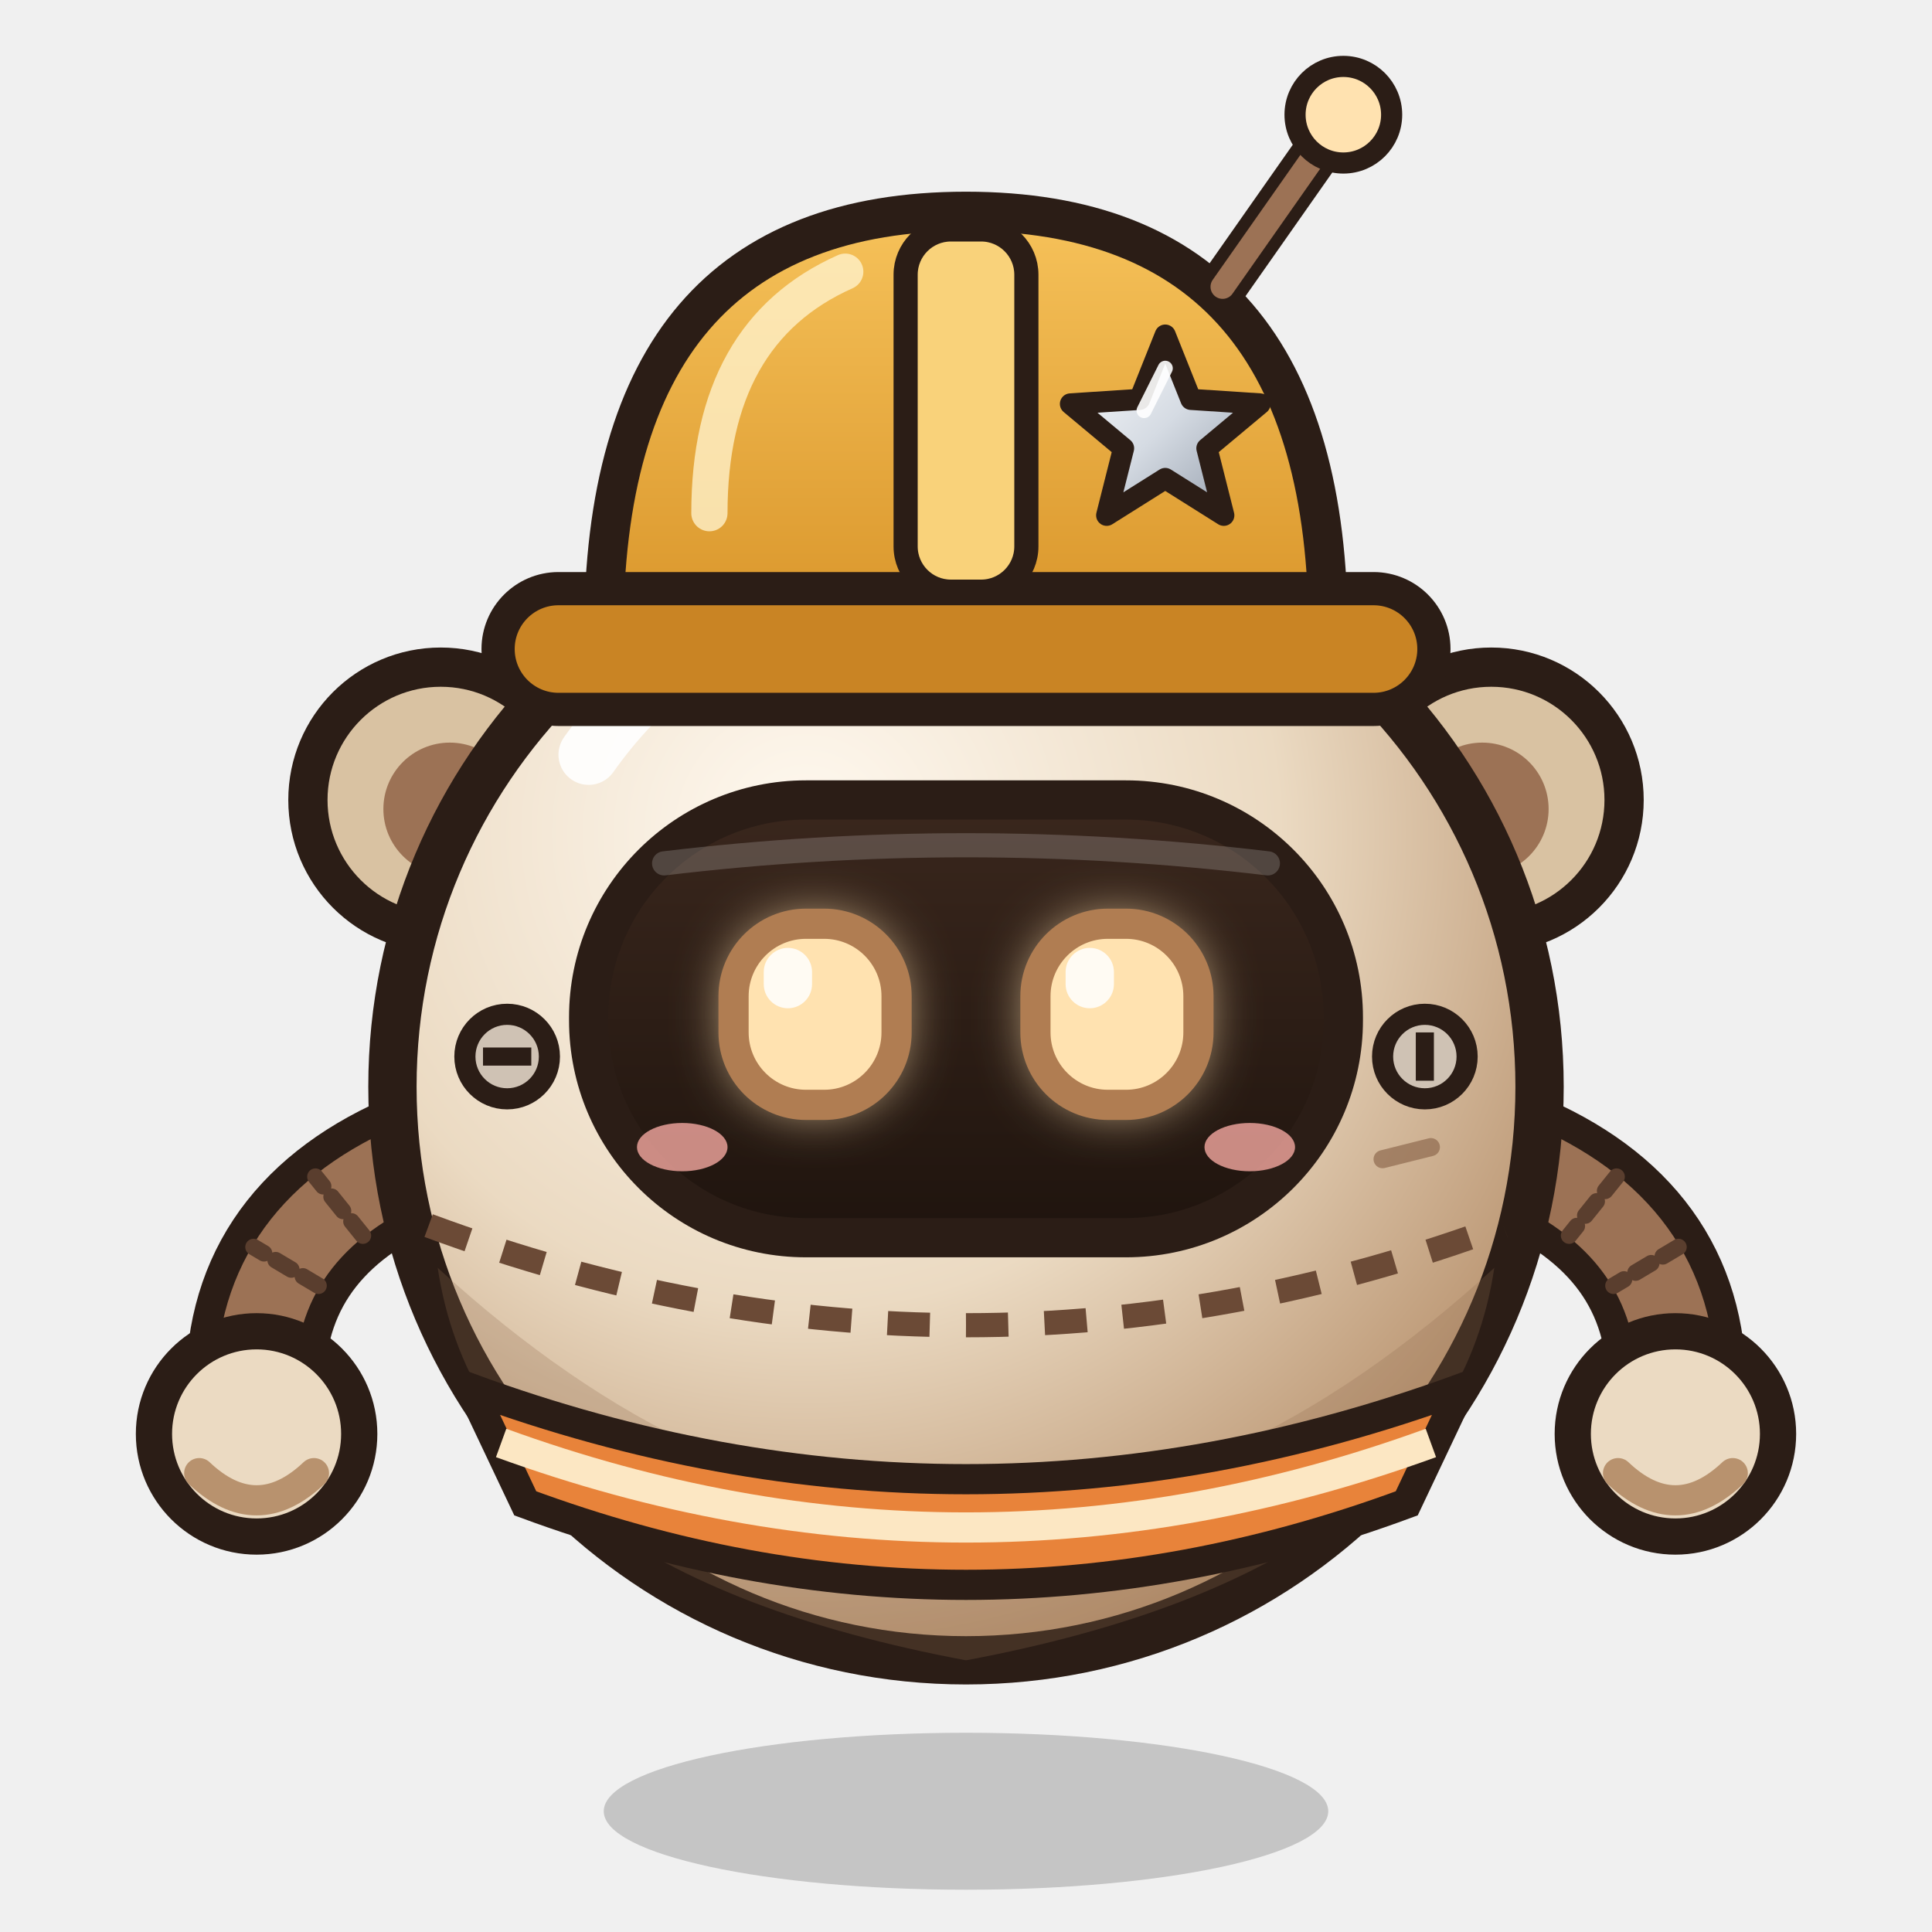
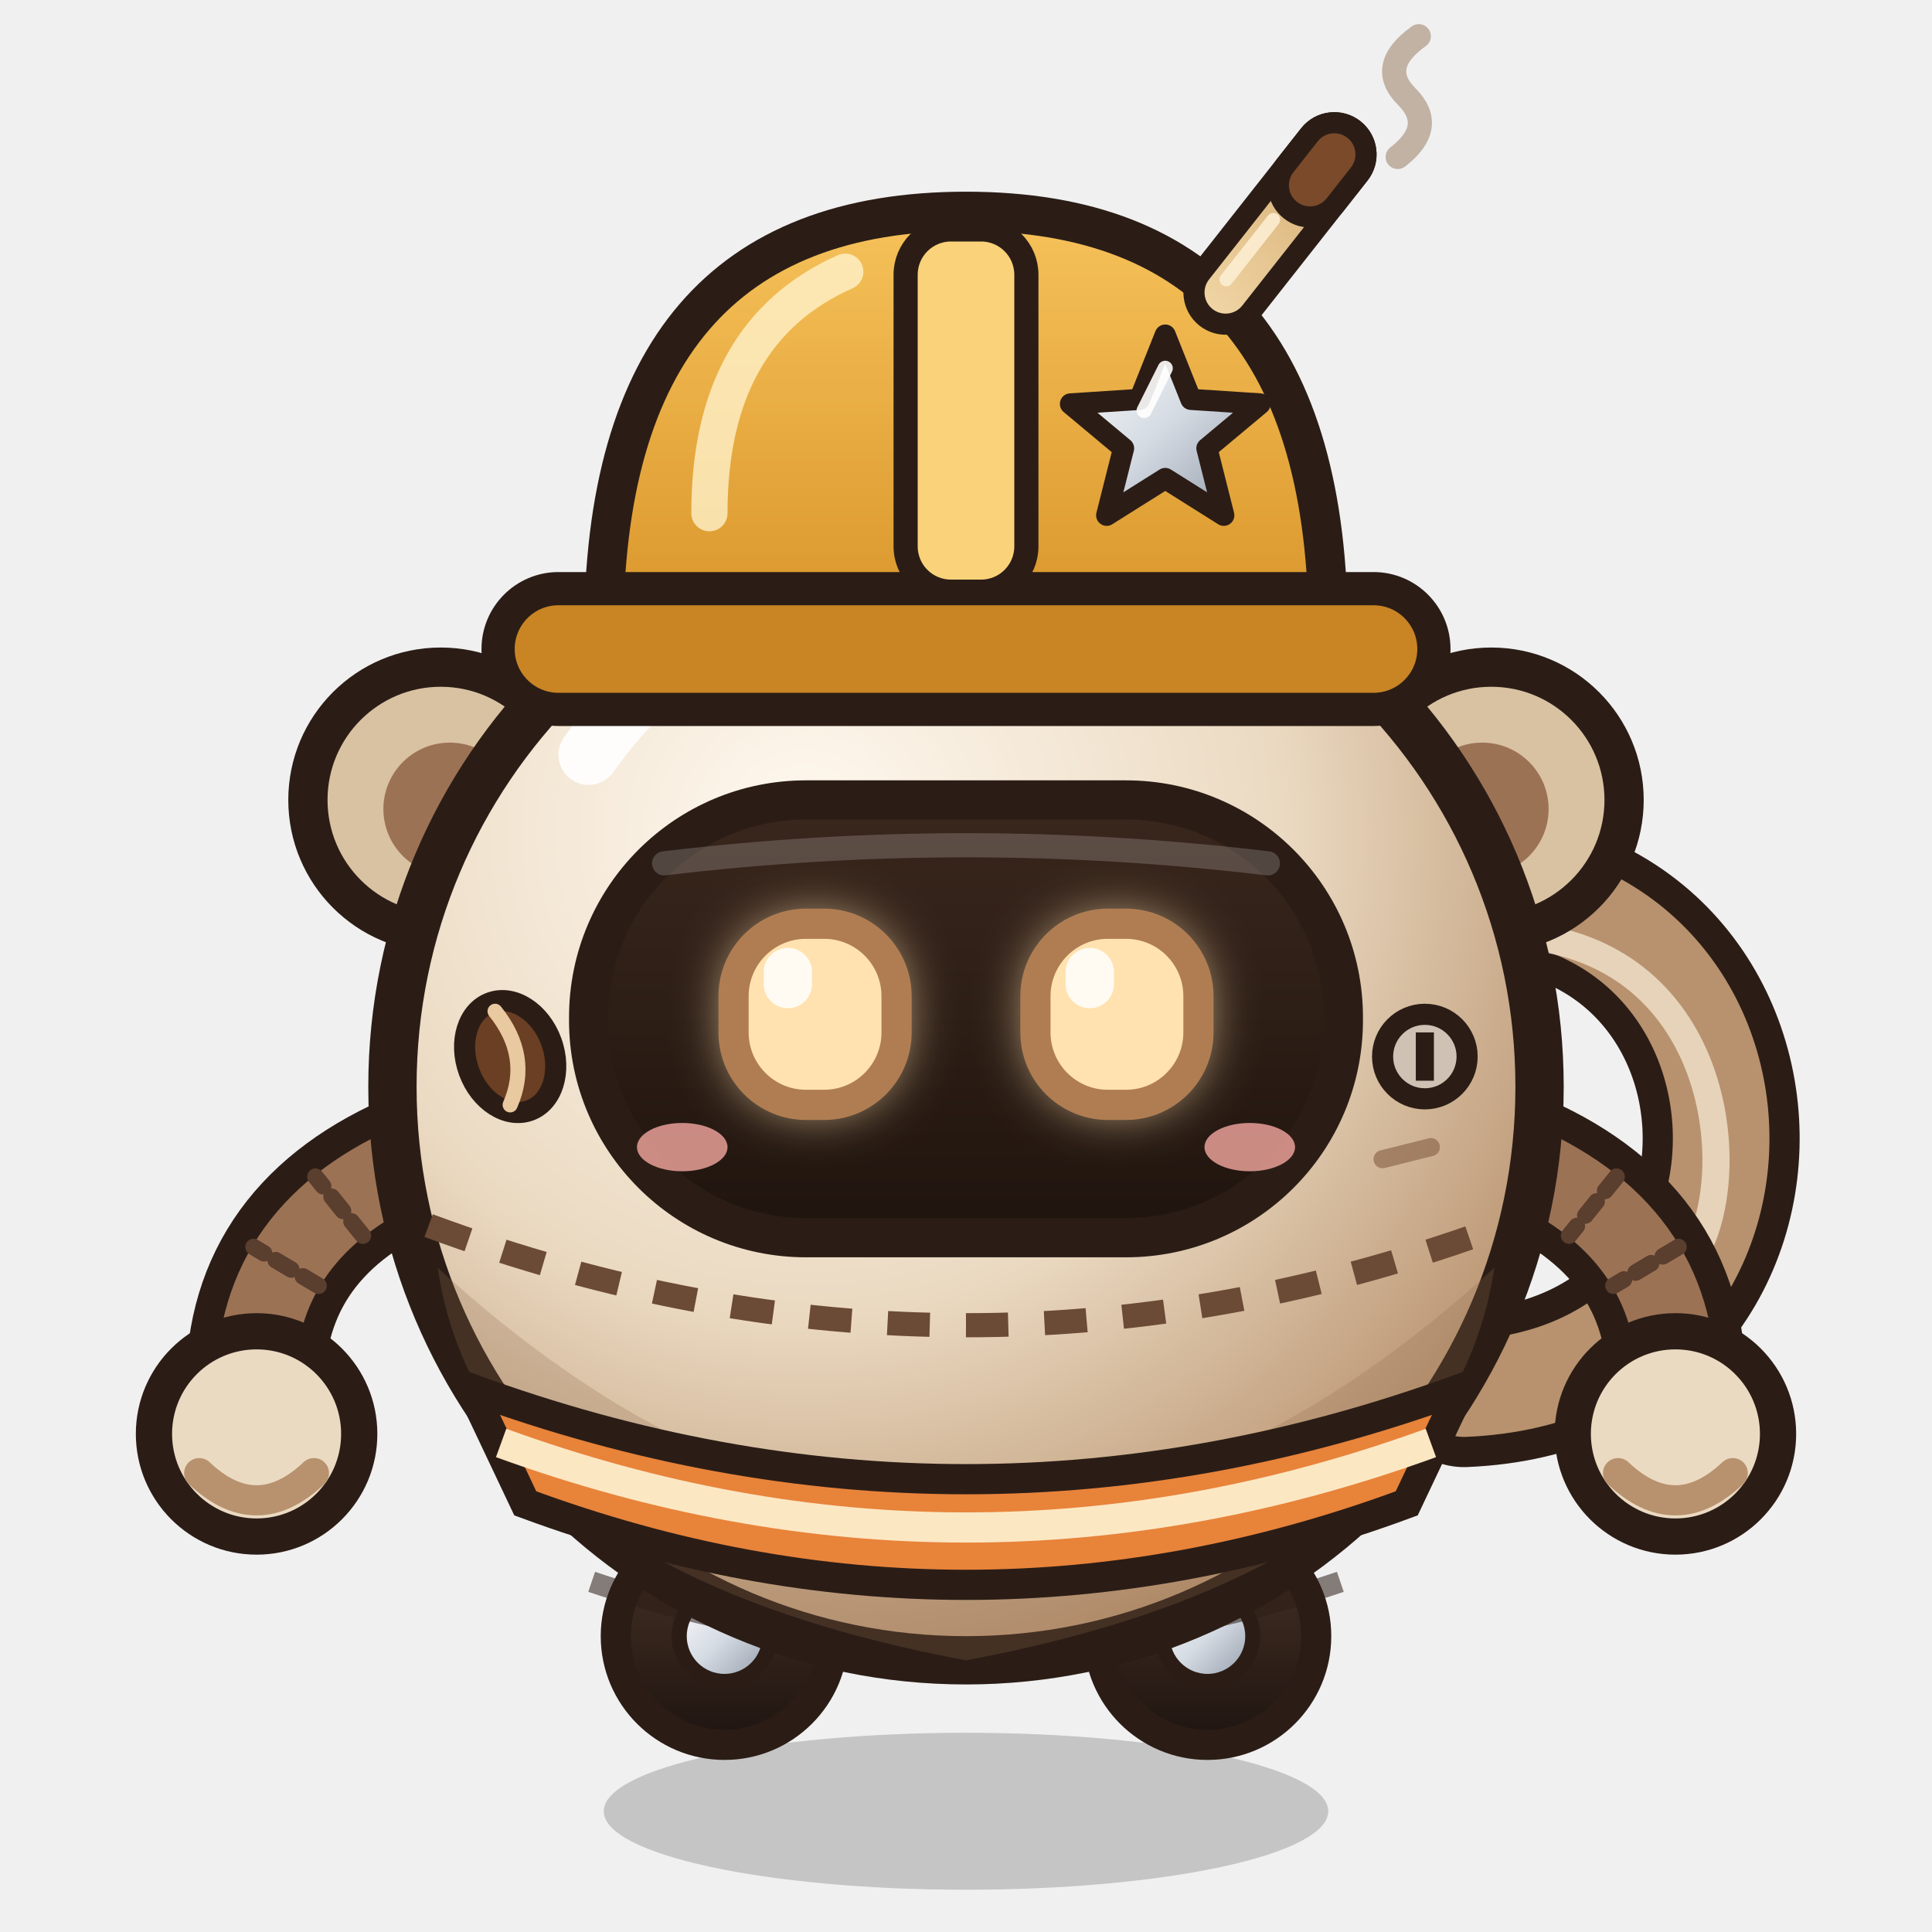
<svg xmlns="http://www.w3.org/2000/svg" viewBox="0 0 64 64" width="256" height="256">
  <defs>
    <radialGradient id="shell" cx="36%" cy="28%" r="75%">
      <stop offset="0%" stop-color="#FFF9F0" />
      <stop offset="55%" stop-color="#EBDAC2" />
      <stop offset="100%" stop-color="#B8926E" />
    </radialGradient>
    <linearGradient id="screen" x1="0" y1="0" x2="0" y2="1">
      <stop offset="0%" stop-color="#3A271D" />
      <stop offset="100%" stop-color="#1F140E" />
    </linearGradient>
    <linearGradient id="hat" x1="0" y1="0" x2="0" y2="1">
      <stop offset="0%" stop-color="#F6C25A" />
      <stop offset="100%" stop-color="#D9952A" />
    </linearGradient>
    <linearGradient id="silver" x1="0" y1="0" x2="1" y2="1">
      <stop offset="0%" stop-color="#FFFFFF" />
      <stop offset="50%" stop-color="#D5DBE3" />
      <stop offset="100%" stop-color="#8E98A6" />
    </linearGradient>
    <filter id="eyeGlow" x="-50%" y="-50%" width="200%" height="200%">
      <feGaussianBlur stdDeviation="0.9" result="b" />
      <feMerge>
        <feMergeNode in="b" />
        <feMergeNode in="SourceGraphic" />
      </feMerge>
    </filter>
+     <linearGradient id="wood" x1="0" y1="0" x2="1" y2="0">
+       <stop offset="0%" stop-color="#F1D6A6" />
+       <stop offset="100%" stop-color="#D2A86C" />
+     </linearGradient>
+     <linearGradient id="tire" x1="0" y1="0" x2="0" y2="1">
+       <stop offset="0%" stop-color="#4A3428" />
+       <stop offset="100%" stop-color="#1E1410" />
+     </linearGradient>
  </defs>
  <ellipse cx="32" cy="60" rx="12" ry="2.6" fill="#000" opacity="0.18" />
+   <circle cx="24" cy="54.2" r="3.6" fill="url(#tire)" stroke="#2B1D16" stroke-width="1" />
+   <circle cx="24" cy="54.2" r="1.5" fill="url(#silver)" stroke="#2B1D16" stroke-width="0.5" />
+   <circle cx="40" cy="54.2" r="3.6" fill="url(#tire)" stroke="#2B1D16" stroke-width="1" />
+   <circle cx="40" cy="54.2" r="1.5" fill="url(#silver)" stroke="#2B1D16" stroke-width="0.5" />
+   <path d="M19.6 52.4 Q32 56.6 44.4 52.4" stroke="#2B1D16" stroke-width="0.7" fill="none" opacity="0.55" />
+   <path d="M47.5 29.5 C59.5 28.5 60.5 45.5 48.5 46" stroke="#2B1D16" stroke-width="5.2" fill="none" stroke-linecap="round" />
+   <path d="M47.5 29.5 C59.5 28.5 60.5 45.5 48.5 46" stroke="#B8926E" stroke-width="3.2" fill="none" stroke-linecap="round" />
+   <path d="M50.5 31 C56.6 31.6 57.6 38 56.4 41" stroke="#EBDAC2" stroke-width="0.9" fill="none" stroke-linecap="round" opacity="0.9" />
  <path d="M15 38 Q9 40 8.5 45" stroke="#2B1D16" stroke-width="4.6" fill="none" stroke-linecap="round" />
  <path d="M15 38 Q9 40 8.5 45" stroke="#9C7255" stroke-width="2.6" fill="none" stroke-linecap="round" />
  <path d="M49 38 Q55 40 55.5 45" stroke="#2B1D16" stroke-width="4.6" fill="none" stroke-linecap="round" />
  <path d="M49 38 Q55 40 55.5 45" stroke="#9C7255" stroke-width="2.6" fill="none" stroke-linecap="round" />
  <path d="M12.02 40.93 L10.45 38.98" stroke="#5A3E2E" stroke-width="0.55" stroke-dasharray="0.6 0.45" stroke-linecap="round" />
  <path d="M10.55 42.59 L8.40 41.31" stroke="#5A3E2E" stroke-width="0.55" stroke-dasharray="0.6 0.45" stroke-linecap="round" />
  <path d="M53.55 38.98 L51.98 40.93" stroke="#5A3E2E" stroke-width="0.55" stroke-dasharray="0.6 0.45" stroke-linecap="round" />
  <path d="M55.60 41.31 L53.45 42.59" stroke="#5A3E2E" stroke-width="0.55" stroke-dasharray="0.6 0.45" stroke-linecap="round" />
  <circle cx="8.5" cy="47.5" r="3.4" fill="#EBDAC2" stroke="#2B1D16" stroke-width="1.2" />
  <circle cx="55.5" cy="47.5" r="3.4" fill="#EBDAC2" stroke="#2B1D16" stroke-width="1.2" />
  <path d="M6.6 48.8 Q8.5 50.6 10.4 48.8" stroke="#B8926E" stroke-width="1" fill="none" stroke-linecap="round" />
  <path d="M53.6 48.8 Q55.5 50.6 57.4 48.8" stroke="#B8926E" stroke-width="1" fill="none" stroke-linecap="round" />
  <circle cx="14.6" cy="26.5" r="4.4" fill="#D9C2A2" stroke="#2B1D16" stroke-width="1.3" />
  <circle cx="14.9" cy="26.8" r="2.2" fill="#9C7255" />
  <circle cx="49.4" cy="26.5" r="4.4" fill="#D9C2A2" stroke="#2B1D16" stroke-width="1.3" />
  <circle cx="49.1" cy="26.8" r="2.2" fill="#9C7255" />
  <circle cx="32" cy="36" r="19" fill="url(#shell)" stroke="#2B1D16" stroke-width="1.6" />
  <path d="M14.5 42 Q32 58 49.5 42 Q48 52 32 55 Q16 52 14.5 42 Z" fill="#8F6A4E" opacity="0.25" />
  <path d="M14.2 40.6 Q32 47.2 49.8 40.6" stroke="#6B4A36" stroke-width="0.8" fill="none" stroke-dasharray="1.4 1.2" />
  <path d="M15.6 46 Q32 52 48.4 46 L46.6 49.8 Q32 55.2 17.4 49.8 Z" fill="#E8833A" stroke="#2B1D16" stroke-width="1" />
  <path d="M16.6 47.8 Q32 53.4 47.4 47.8" stroke="#FCE7C3" stroke-width="1" fill="none" />
-   <circle cx="16.8" cy="35" r="1.4" fill="#CFC2B4" stroke="#2B1D16" stroke-width="0.7" />
-   <path d="M16 35 L17.6 35" stroke="#2B1D16" stroke-width="0.6" />
+   <ellipse cx="16.9" cy="35" rx="1.45" ry="1.9" transform="rotate(-20 16.9 35)" fill="#6B3F24" stroke="#2B1D16" stroke-width="0.7" />
+   <path d="M16.4 33.5 Q17.6 35 16.9 36.6" stroke="#E9C9A0" stroke-width="0.5" fill="none" stroke-linecap="round" />
  <circle cx="47.2" cy="35" r="1.4" fill="#CFC2B4" stroke="#2B1D16" stroke-width="0.7" />
  <path d="M47.2 34.2 L47.2 35.8" stroke="#2B1D16" stroke-width="0.6" />
  <rect x="19.5" y="26.5" width="25" height="14.5" rx="7.2" fill="url(#screen)" stroke="#2B1D16" stroke-width="1.3" />
  <path d="M22 28.6 Q32 27.4 42 28.6" stroke="#fff" stroke-width="0.8" fill="none" opacity="0.18" stroke-linecap="round" />
  <g filter="url(#eyeGlow)">
    <rect x="24.3" y="30.6" width="5.4" height="6" rx="2.4" fill="#FFE2B0" />
    <rect x="34.3" y="30.6" width="5.4" height="6" rx="2.4" fill="#FFE2B0" />
  </g>
  <rect x="24.3" y="30.6" width="5.4" height="6" rx="2.4" fill="none" stroke="#B07D52" stroke-width="1" />
  <rect x="34.3" y="30.6" width="5.4" height="6" rx="2.4" fill="none" stroke="#B07D52" stroke-width="1" />
  <rect x="25.3" y="31.4" width="1.6" height="2" rx="0.8" fill="#fff" opacity="0.85" />
  <rect x="35.3" y="31.4" width="1.6" height="2" rx="0.8" fill="#fff" opacity="0.85" />
  <ellipse cx="22.6" cy="38" rx="1.5" ry="0.8" fill="#F4A7A0" opacity="0.8" />
  <ellipse cx="41.4" cy="38" rx="1.5" ry="0.8" fill="#F4A7A0" opacity="0.8" />
  <path d="M19.5 25 A15 15 0 0 1 26 19.8" stroke="#fff" stroke-width="2" fill="none" stroke-linecap="round" opacity="0.9" />
  <path d="M45.8 38.4 l1.6 -0.4" stroke="#8F6A4E" stroke-width="0.6" stroke-linecap="round" opacity="0.7" />
  <path d="M20 21 Q20 7 32 7 Q44 7 44 21 Z" fill="url(#hat)" stroke="#2B1D16" stroke-width="1.3" stroke-linejoin="round" />
  <rect x="16.5" y="19.5" width="31" height="4" rx="2" fill="#C98424" stroke="#2B1D16" stroke-width="1.1" />
  <rect x="30" y="7.6" width="4" height="12" rx="1.5" fill="#F9D27A" stroke="#2B1D16" stroke-width="0.8" />
  <path d="M23.5 17 Q23.5 11 28 9" stroke="#FFF1C9" stroke-width="1.2" fill="none" stroke-linecap="round" opacity="0.8" />
  <polygon points="38.60,11.10 39.45,13.23 41.74,13.38 39.98,14.85 40.54,17.07 38.60,15.85 36.66,17.07 37.22,14.85 35.46,13.38 37.75,13.23" fill="url(#silver)" stroke="#2B1D16" stroke-width="0.7" stroke-linejoin="round" />
  <path d="M37.9 13.6 L38.6 12.2" stroke="#fff" stroke-width="0.5" stroke-linecap="round" opacity="0.9" />
-   <line x1="40.5" y1="9.5" x2="44.5" y2="3.8" stroke="#2B1D16" stroke-width="1.6" stroke-linecap="round" />
-   <line x1="40.5" y1="9.5" x2="44.5" y2="3.8" stroke="#9C7255" stroke-width="0.8" stroke-linecap="round" />
-   <circle cx="44.5" cy="3.8" r="1.6" fill="#FFE2B0" stroke="#2B1D16" stroke-width="0.7" />
+   <g transform="translate(40.2 10.2) rotate(-51.8)">
+     <rect x="-0.4" y="-1.05" width="7.92" height="2.1" rx="1.05" fill="url(#wood)" stroke="#2B1D16" stroke-width="0.7" />
+     <rect x="4.12" y="-1.05" width="3.4" height="2.1" rx="1.05" fill="#7A4A2A" stroke="#2B1D16" stroke-width="0.7" />
+     <path d="M1 -0.25 L3.52 -0.25" stroke="#FFF3DA" stroke-width="0.45" stroke-linecap="round" opacity="0.8" />
+   </g>
+   <path d="M46.3 5.2 q1.3 -1 0.3 -2 q-1 -1 0.4 -2" stroke="#B9A797" stroke-width="0.8" fill="none" stroke-linecap="round" opacity="0.85" />
</svg>
